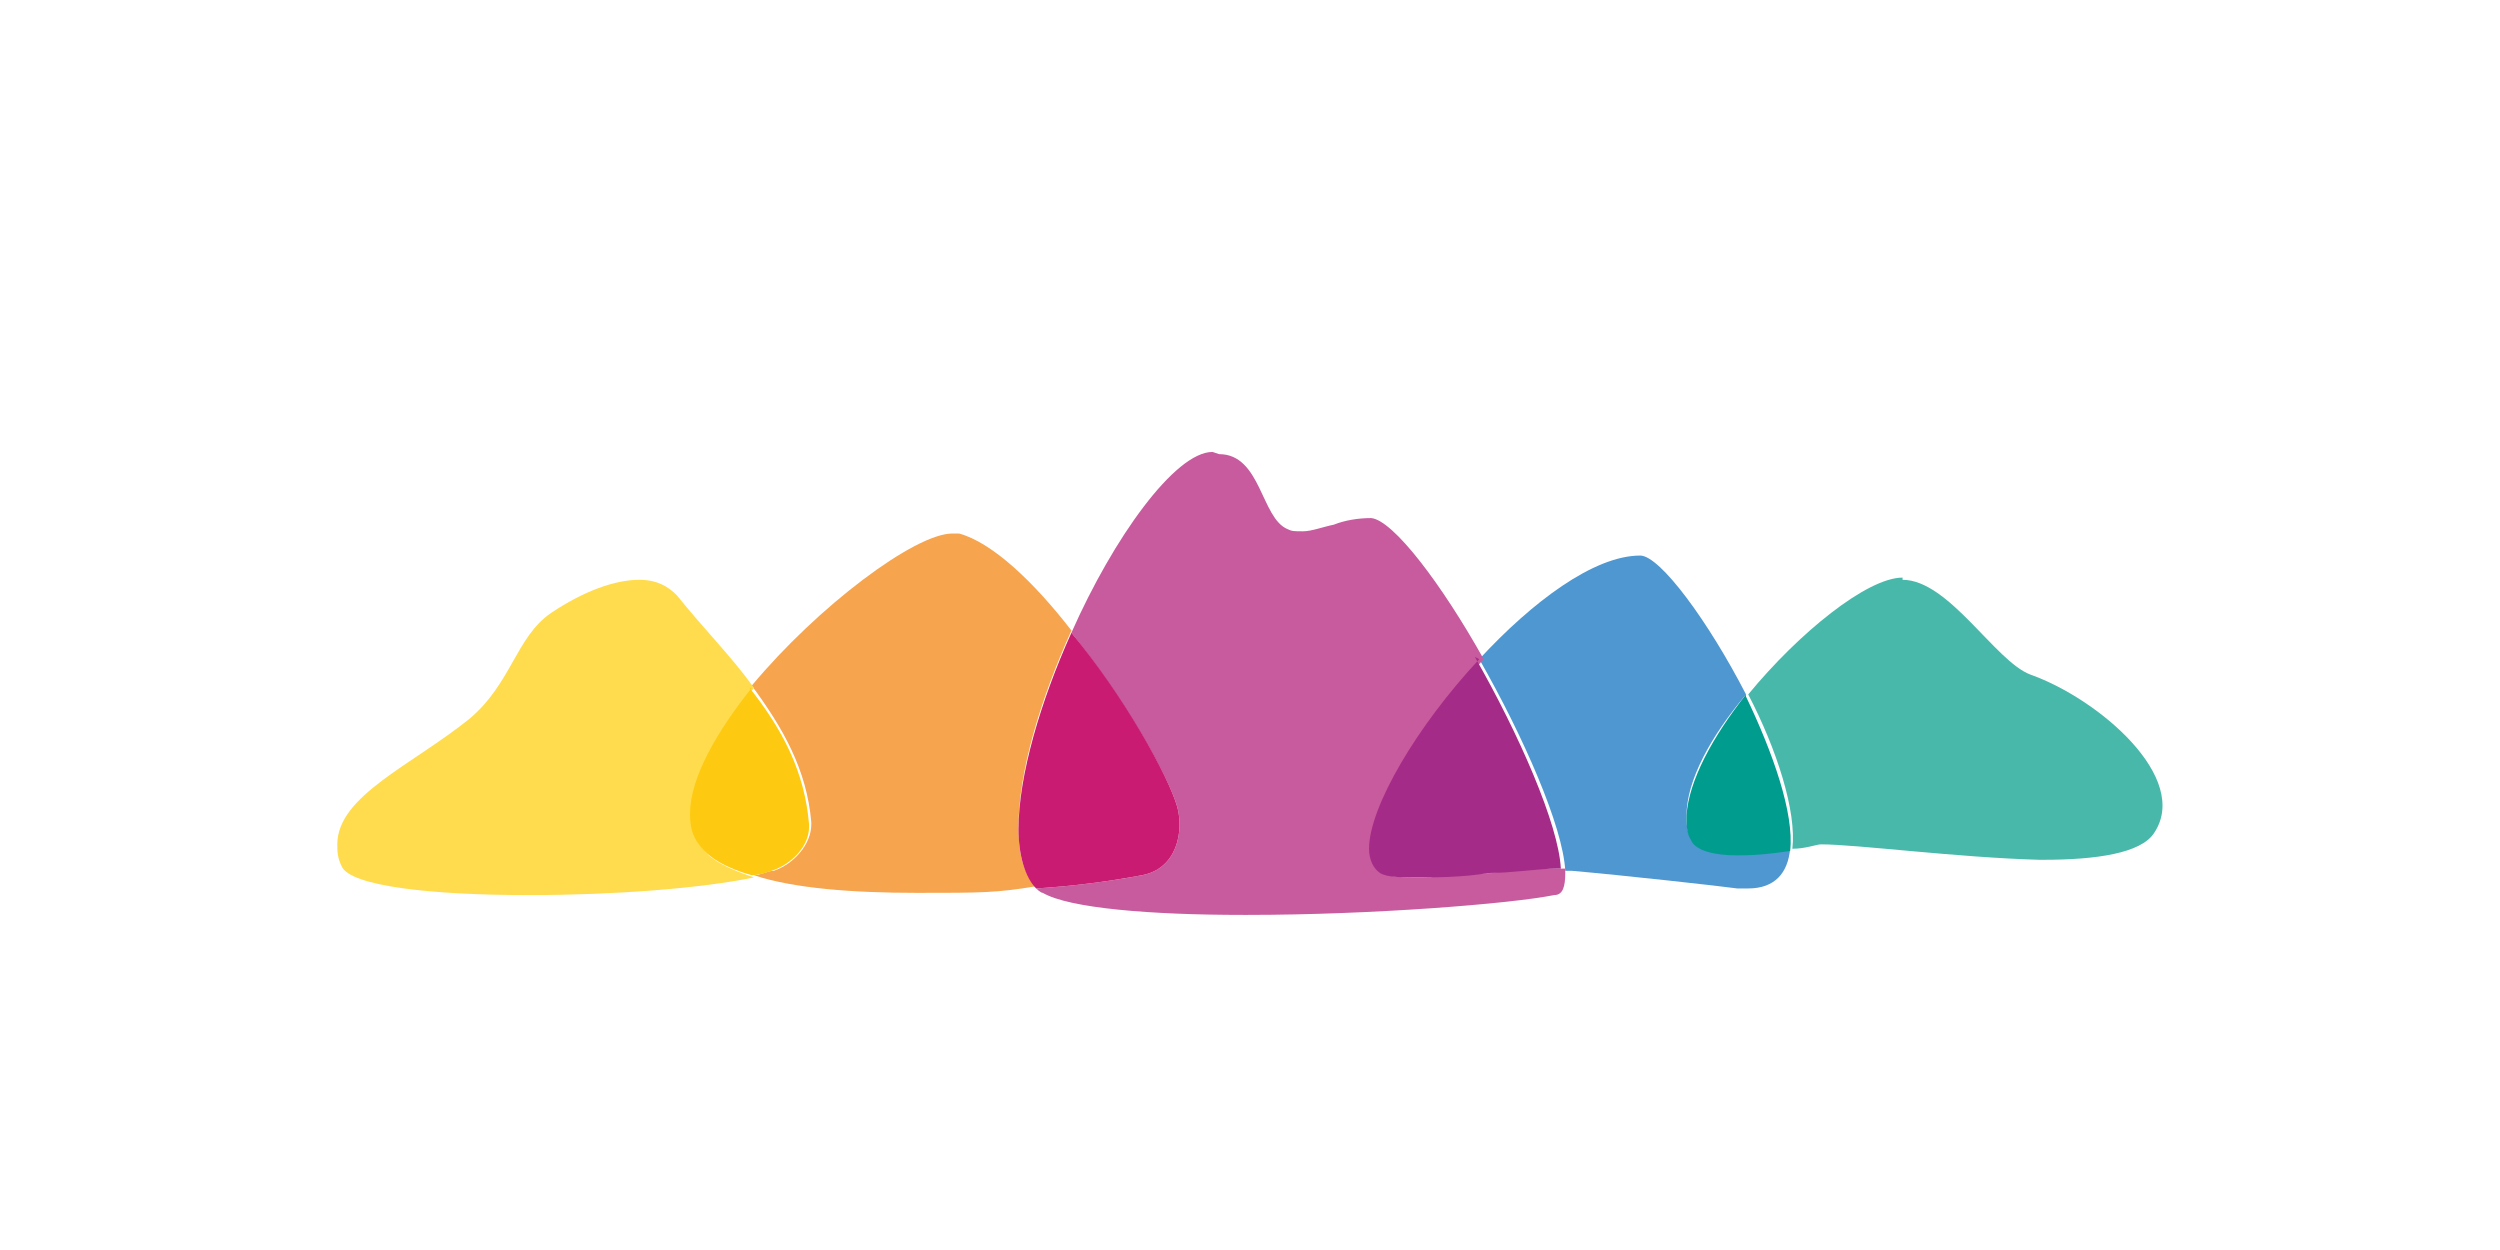
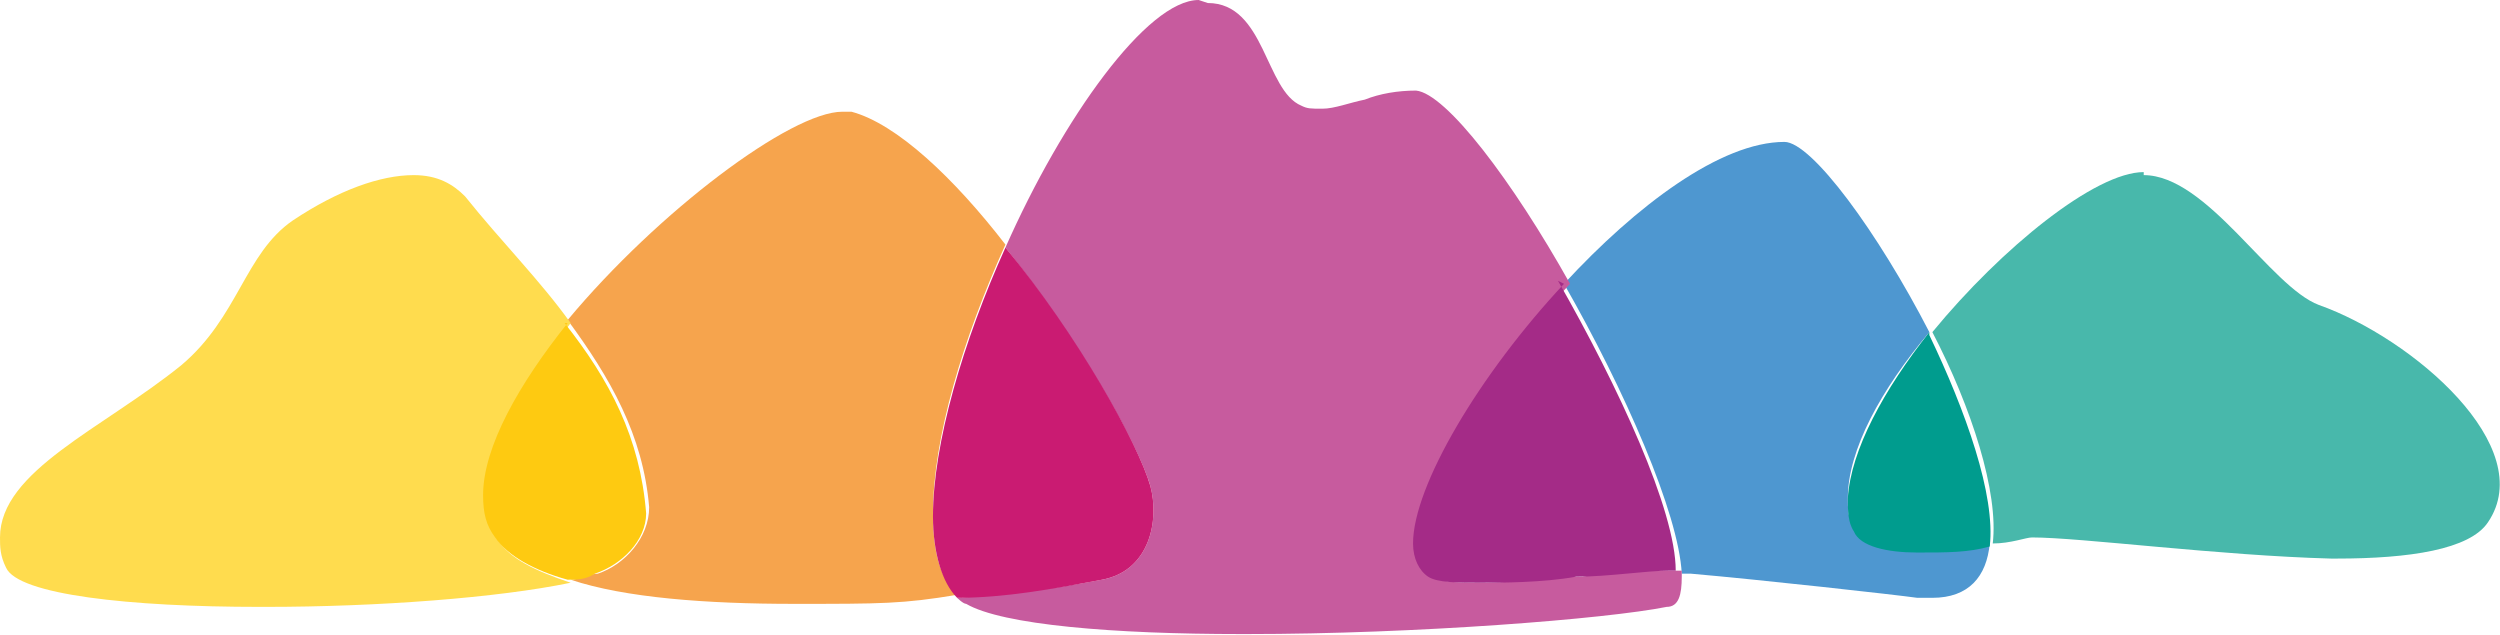
- <svg xmlns="http://www.w3.org/2000/svg" id="Capa_1" version="1.1" viewBox="0 0 113.4 56.7">
+ <svg xmlns="http://www.w3.org/2000/svg" id="Capa_1" version="1.1" viewBox="0 0 82.8 21">
  <defs>
    <style>
      .st0 {
-         fill: #4e97d0;
+         fill: #a42b87;
      }

      .st1 {
-         fill: #48b8ab;
+         fill: #c75b9e;
      }

      .st2 {
+         fill: #f6a44d;
+       }
+ 
+       .st3 {
+         fill: #feca11;
+       }
+ 
+       .st4 {
        fill: #009c8e;
      }

-       .st3 {
-         fill: #f6a44d;
-       }
- 
-       .st4 {
+       .st5 {
        fill: #ffdc4e;
-       }
- 
-       .st5 {
-         fill: #a42b87;
      }

      .st6 {
        fill: #ca1b72;
      }

      .st7 {
-         fill: #feca11;
+         fill: #4e97d0;
      }

      .st8 {
-         fill: #c75b9e;
+         fill: #48b8ab;
      }
    </style>
  </defs>
-   <path class="st3" d="M43.2,24.2c-1.7,0-6.1,3.3-9.1,6.9,1.4,1.9,2.5,3.8,2.7,6.2,0,0,0,0,0,.1h0c0,.9-.8,1.8-1.7,2.1-.3,0-.6.2-.9.2,1.8.6,4.5.8,7.4.8s3.6,0,5.4-.3c-.6-.6-.8-1.5-.8-2.7h0c0-2.5,1-5.8,2.4-8.9-1.7-2.2-3.6-4-5.1-4.4,0,0-.2,0-.3,0" />
-   <path class="st0" d="M74.4,25.2c-2.1,0-4.9,2.1-7.3,4.7,2,3.5,3.8,7.6,3.9,9.6.1,0,.2,0,.3,0,2.3.2,6.8.7,7.5.8.2,0,.3,0,.5,0h0c1.2,0,1.8-.7,1.9-1.8-.7,0-1.6.2-2.4.2s-1.8-.2-2.1-.7c-.2-.3-.2-.7-.2-1h0c0-1.6,1.1-3.6,2.7-5.5-1.7-3.3-3.9-6.3-4.8-6.3" />
-   <path class="st8" d="M55,20.5h0c-1.7,0-4.5,3.9-6.4,8.2,2.4,3,4.4,6.5,4.8,7.9.3,1.1,0,2.8-1.6,3.1-1.6.3-3.2.5-4.8.6,0,0,.2.2.3.2,1.2.7,4.9,1,9.1,1h.2c5.6,0,11.9-.5,13.9-.9.4,0,.5-.4.5-1h0c0,0,0-.2,0-.2,0,0-.2,0-.2,0-.8,0-2,0-3.1.2-1.1,0-2.3.2-3.2.2s-1.4,0-1.7-.2c-.4-.2-.5-.6-.5-1.1h0c0-1.9,2.2-5.6,5-8.6-1.9-3.4-4.1-6.3-5.1-6.4h0c-.6,0-1.2.1-1.7.3-.5.1-1,.3-1.4.3s-.5,0-.7-.1c-1.2-.5-1.2-3.4-3.1-3.4" />
-   <path class="st6" d="M48.6,28.7c-1.4,3.1-2.4,6.5-2.4,8.9h0c0,1.2.3,2.2.8,2.7,1.6-.1,3.2-.3,4.8-.6,1.6-.3,1.9-2,1.6-3.1-.4-1.4-2.4-5-4.8-7.9" />
-   <path class="st5" d="M67.1,29.9c-2.8,3-5,6.7-5,8.6h0c0,.5.2.9.5,1.1.3.2,1,.2,1.7.2s2.1,0,3.2-.2c1.1,0,2.3-.2,3.1-.2s.2,0,.2,0c-.1-2-1.9-6.1-3.9-9.6" />
-   <path class="st1" d="M86.3,26.2h0c-1.6,0-4.7,2.5-7,5.3,1.3,2.5,2.2,5.3,2,7,.6,0,1.1-.2,1.3-.2,1.6,0,6.2.6,9.9.7h.2c2.4,0,4.4-.3,5-1.2,1.7-2.5-2.5-6.1-5.6-7.2-1.6-.6-3.7-4.3-5.8-4.3" />
-   <path class="st2" d="M79.2,31.5c-1.5,1.9-2.6,3.9-2.7,5.5h0c0,.4,0,.8.2,1.1.2.5,1.1.7,2.1.7s1.7-.1,2.4-.2c.2-1.7-.8-4.5-2-7" />
-   <path class="st4" d="M29,26.3c-1.1,0-2.5.5-4,1.5-1.6,1.1-1.8,3.2-3.7,4.8-2.6,2.1-6,3.5-6,5.7h0c0,.3,0,.6.2,1,.4.9,4.1,1.3,8.4,1.3h.2c3.7,0,7.7-.3,10.1-.8-1.2-.4-2-.8-2.4-1.4-.3-.4-.4-.9-.4-1.4h0c0-1.7,1.2-3.7,2.8-5.8-1-1.4-2.3-2.7-3.5-4.2-.4-.4-.9-.7-1.7-.7" />
-   <path class="st7" d="M34.1,31.2c-1.6,2-2.8,4.1-2.8,5.7h0c0,.6.1,1,.4,1.4.4.6,1.3,1.1,2.4,1.4.3,0,.6-.1.9-.2.9-.3,1.7-1.1,1.7-2h0s0,0,0-.1c-.2-2.4-1.2-4.3-2.7-6.2" />
+   <path class="st2" d="M27.9,3.7c-1.7,0-6.1,3.3-9.1,6.9,1.4,1.9,2.5,3.8,2.7,6.2h0c0,1-.8,1.9-1.7,2.2-.3,0-.6.2-.9.2,1.8.6,4.5.8,7.4.8s3.6,0,5.4-.3c-.6-.6-.8-1.5-.8-2.7h0c0-2.5,1-5.8,2.4-8.9-1.7-2.2-3.6-4-5.1-4.4h-.3" />
+   <path class="st7" d="M59.1,4.7c-2.1,0-4.9,2.1-7.3,4.7,2,3.5,3.8,7.6,3.9,9.6h.3c2.3.2,6.8.7,7.5.8h.5c1.2,0,1.8-.7,1.9-1.8-.7,0-1.6.2-2.4.2s-1.8-.2-2.1-.7c-.2-.3-.2-.7-.2-1h0c0-1.6,1.1-3.6,2.7-5.5-1.7-3.3-3.9-6.3-4.8-6.3" />
+   <path class="st1" d="M39.7,0h0c-1.7,0-4.5,3.9-6.4,8.2,2.4,3,4.4,6.5,4.8,7.9.3,1.1,0,2.8-1.6,3.1s-3.2.5-4.8.6c0,0,.2.2.3.2,1.2.7,4.9,1,9.1,1h.2c5.6,0,11.9-.5,13.9-.9.4,0,.5-.4.5-1h0v-.2h-.2c-.8,0-2,0-3.1.2-1.1,0-2.3.2-3.2.2s-1.4,0-1.7-.2c-.4-.2-.5-.6-.5-1.1h0c0-1.9,2.2-5.6,5-8.6-1.9-3.4-4.1-6.3-5.1-6.4h0c-.6,0-1.2.1-1.7.3-.5.1-1,.3-1.4.3s-.5,0-.7-.1c-1.2-.5-1.2-3.4-3.1-3.4" />
+   <path class="st6" d="M33.3,8.2c-1.4,3.1-2.4,6.5-2.4,8.9h0c0,1.2.3,2.2.8,2.7,1.6,0,3.2-.3,4.8-.6s1.9-2,1.6-3.1c-.4-1.4-2.4-5-4.8-7.9" />
+   <path class="st0" d="M51.8,9.4c-2.8,3-5,6.7-5,8.6h0c0,.5.2.9.5,1.1.3.2,1,.2,1.7.2s2.1,0,3.2-.2c1.1,0,2.3-.2,3.1-.2s.2,0,.2,0c0-2-1.9-6.1-3.9-9.6" />
+   <path class="st8" d="M71,5.7h0c-1.6,0-4.7,2.5-7,5.3,1.3,2.5,2.2,5.3,2,7,.6,0,1.1-.2,1.3-.2,1.6,0,6.2.6,9.9.7h.2c2.4,0,4.4-.3,5-1.2,1.7-2.5-2.5-6.1-5.6-7.2-1.6-.6-3.7-4.3-5.8-4.3" />
+   <path class="st4" d="M63.9,11c-1.5,1.9-2.6,3.9-2.7,5.5h0c0,.4,0,.8.2,1.1.2.5,1.1.7,2.1.7s1.7,0,2.4-.2c.2-1.7-.8-4.5-2-7" />
+   <path class="st5" d="M13.7,5.8c-1.1,0-2.5.5-4,1.5-1.6,1.1-1.8,3.2-3.7,4.8-2.6,2.1-6,3.5-6,5.7h0c0,.3,0,.6.2,1,.4.9,4.1,1.3,8.4,1.3h.2c3.7,0,7.7-.3,10.1-.8-1.2-.4-2-.8-2.4-1.4-.3-.4-.4-.9-.4-1.4h0c0-1.7,1.2-3.7,2.8-5.8-1-1.4-2.3-2.7-3.5-4.2-.4-.4-.9-.7-1.7-.7" />
+   <path class="st3" d="M18.8,10.7c-1.6,2-2.8,4.1-2.8,5.7h0c0,.6.1,1,.4,1.4.4.6,1.3,1.1,2.4,1.4.3,0,.6,0,.9-.2.9-.3,1.7-1.1,1.7-2h0c-.2-2.5-1.2-4.4-2.7-6.3" />
</svg>
